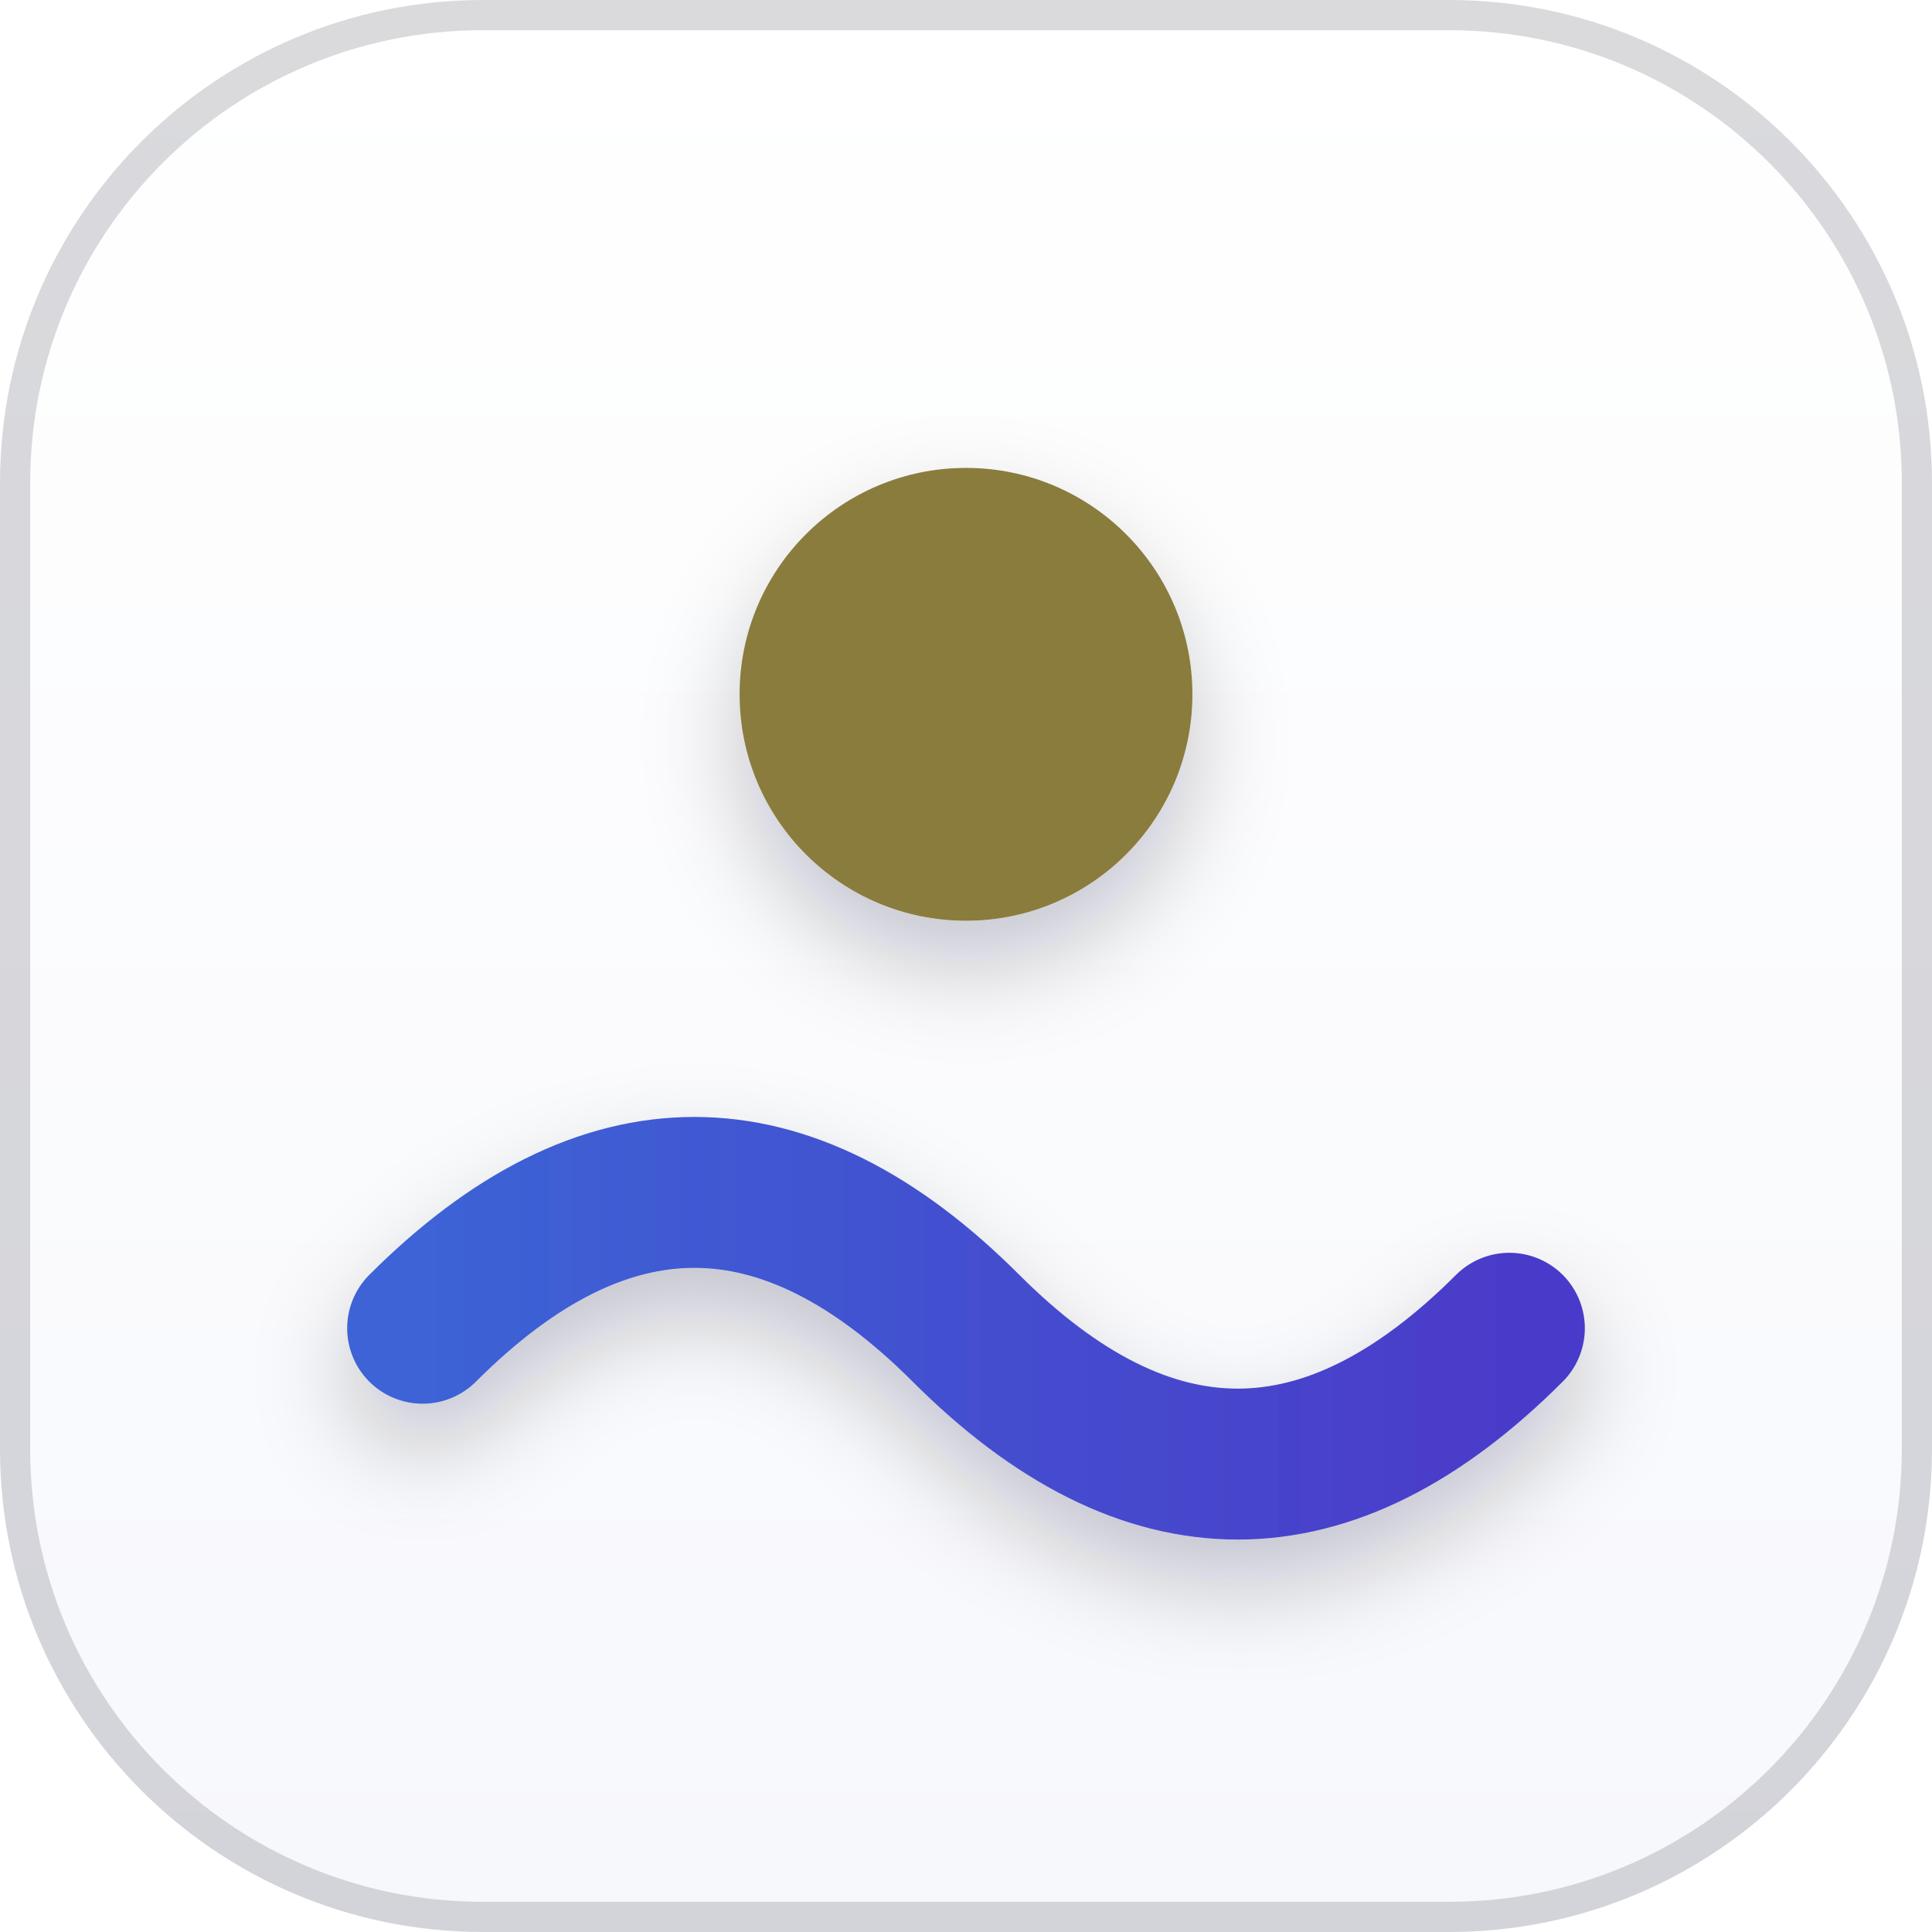
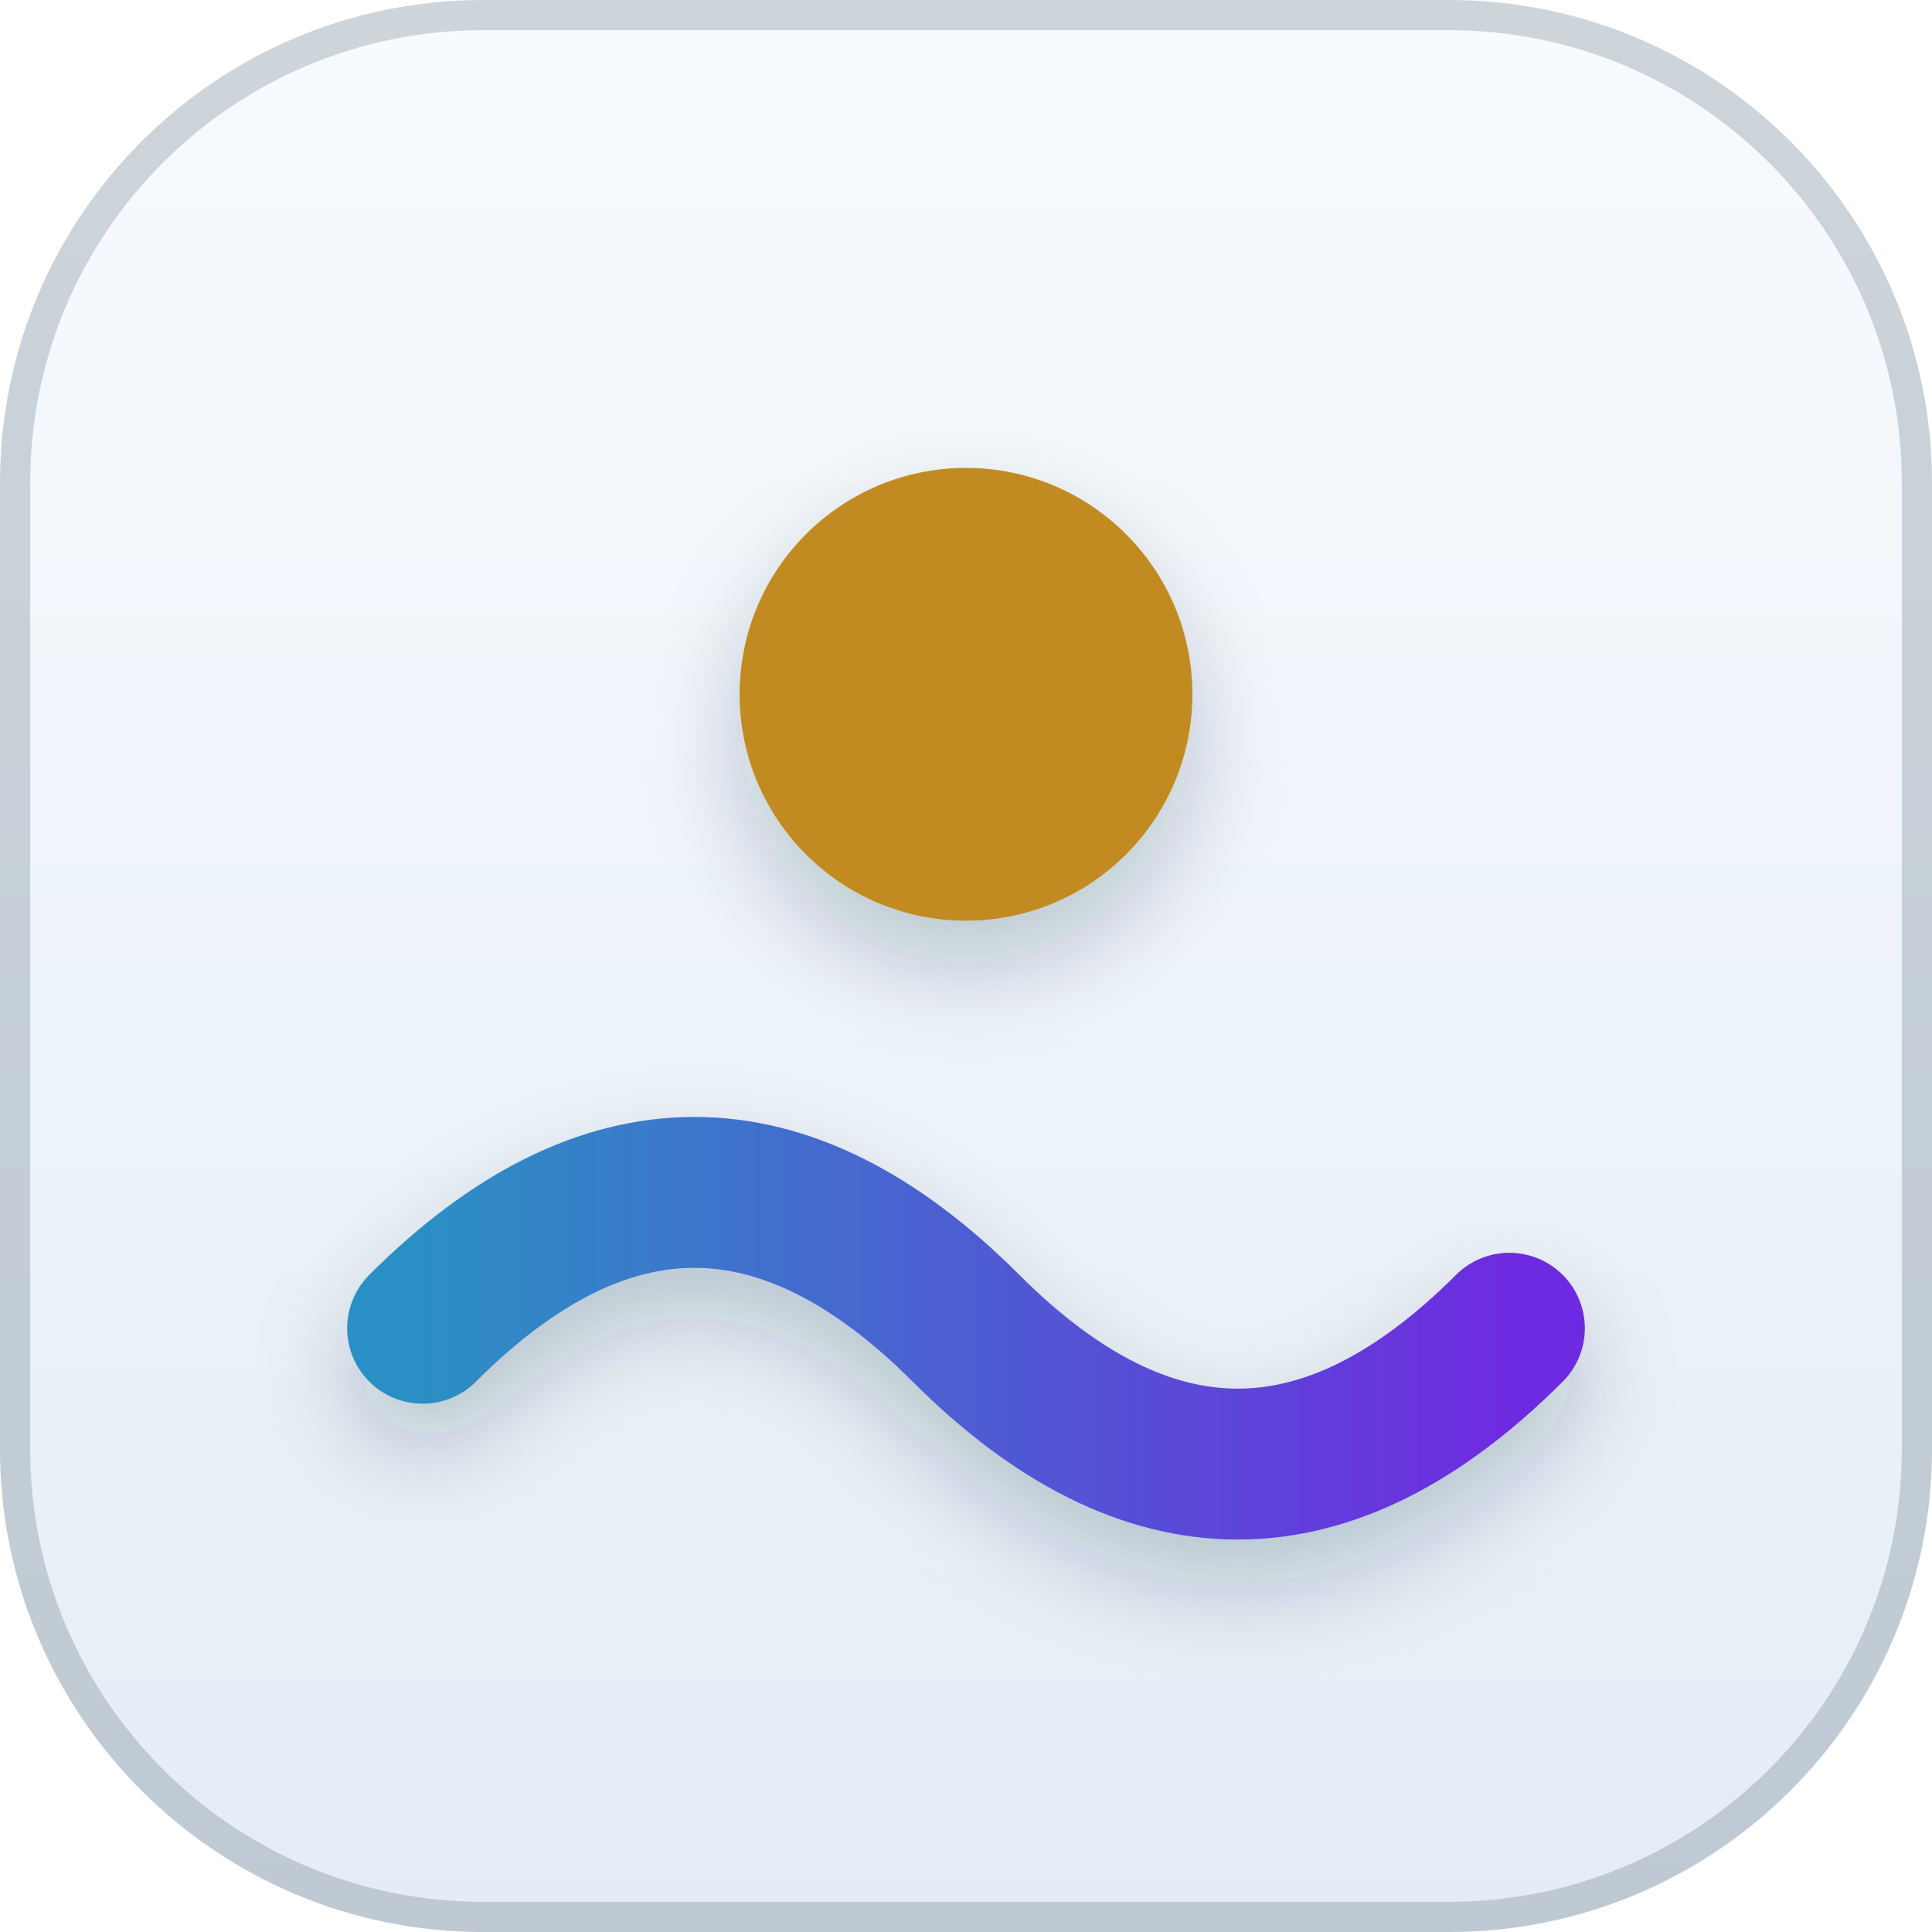
<svg xmlns="http://www.w3.org/2000/svg" width="64" height="64" viewBox="0 0 64 64">
  <defs>
    <linearGradient id="pwesunis" x1="0" y1="0" x2="0" y2="64" gradientUnits="userSpaceOnUse">
-       <stop stop-color="#FFFFFF" />
-       <stop offset="1" stop-color="#F7F8FC" />
+       <stop stop-color="#F7FBFE" />
+       <stop offset="1" stop-color="#E4EDF6" />
    </linearGradient>
    <linearGradient id="gwesunis" x1="14" y1="32" x2="50" y2="32" gradientUnits="userSpaceOnUse">
-       <stop stop-color="#3D63D6" />
-       <stop offset="1" stop-color="#4A3BC9" />
+       <stop stop-color="#2C8FC4" />
+       <stop offset="1" stop-color="#6E2BE0" />
    </linearGradient>
    <filter id="shwesunis" x="-20%" y="-20%" width="140%" height="150%">
      <feGaussianBlur in="SourceAlpha" stdDeviation="1.6" />
      <feOffset dy="1.5" result="o" />
-       <feFlood flood-color="#141726" flood-opacity="0.22" />
+       <feFlood flood-color="#16273A" flood-opacity="0.22" />
      <feComposite in2="o" operator="in" result="s" />
      <feMerge>
        <feMergeNode in="s" />
        <feMergeNode in="SourceGraphic" />
      </feMerge>
    </filter>
  </defs>
  <rect width="64" height="64" rx="16" fill="url(#pwesunis)" />
-   <rect x="0.5" y="0.5" width="63" height="63" rx="15.5" fill="none" stroke="rgba(20,23,38,.16)" stroke-width="1" />
+   <rect x="0.5" y="0.5" width="63" height="63" rx="15.5" fill="none" stroke="rgba(22,39,58,.18)" stroke-width="1" />
  <g filter="url(#shwesunis)">
-     <circle cx="32" cy="23" r="7.5" fill="#8A7B3D" />
+     <circle cx="32" cy="23" r="7.5" fill="#C28B22" />
    <path d="M14 44q9-9 18 0t18 0" stroke="url(#gwesunis)" stroke-width="5" stroke-linecap="round" stroke-linejoin="round" fill="none" />
  </g>
</svg>
